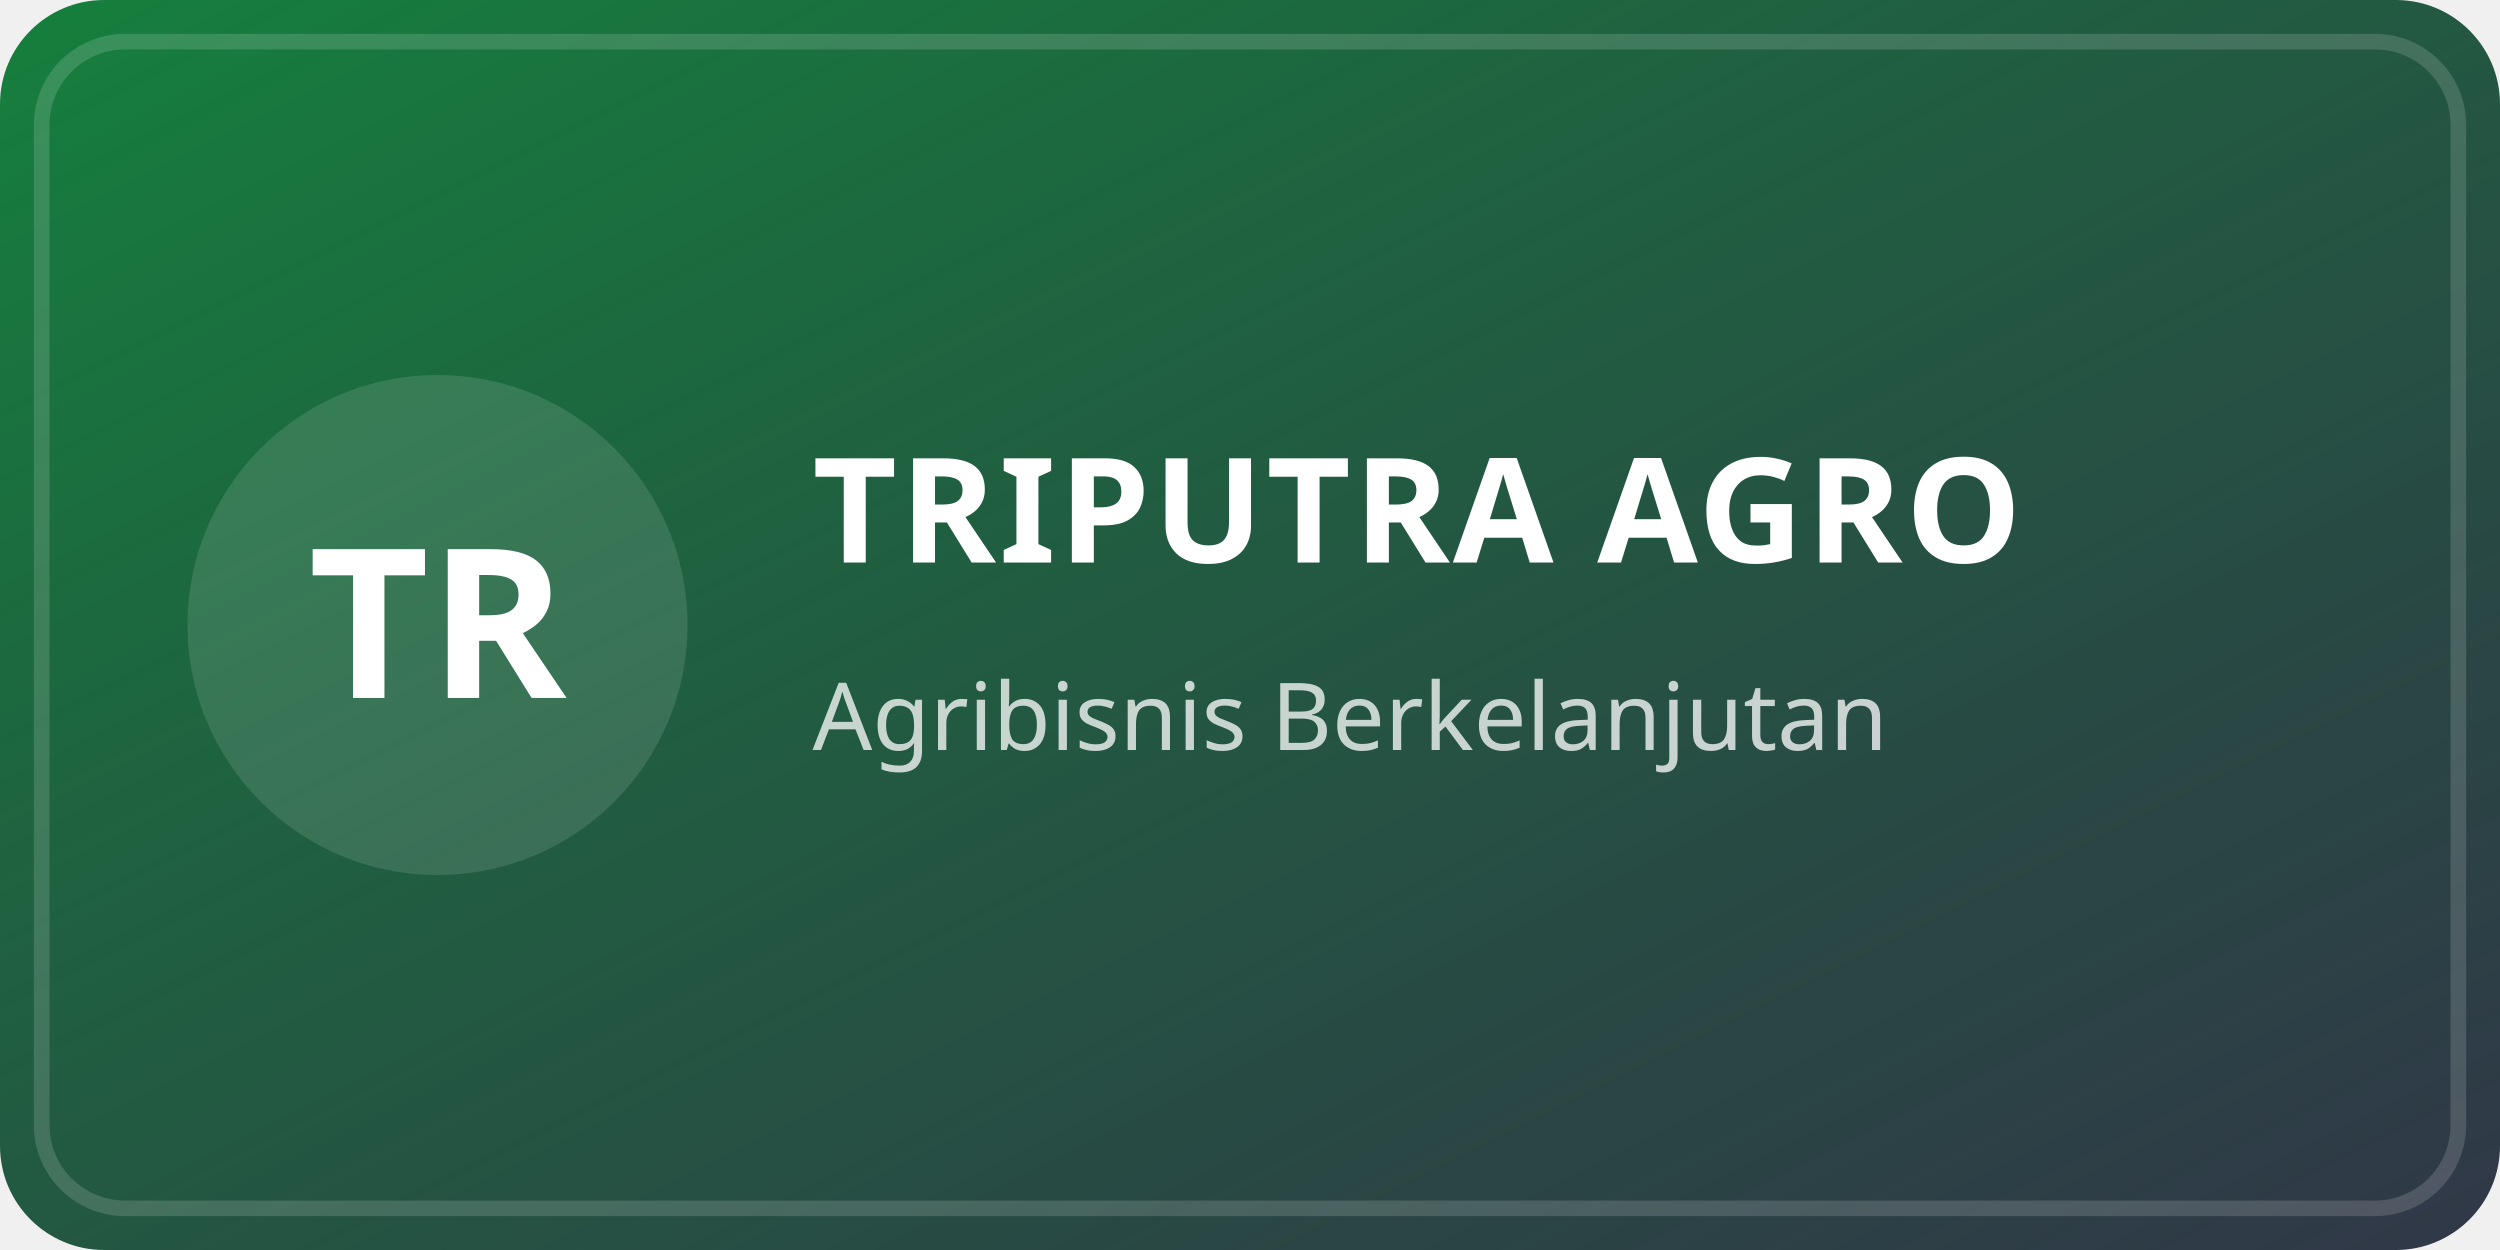
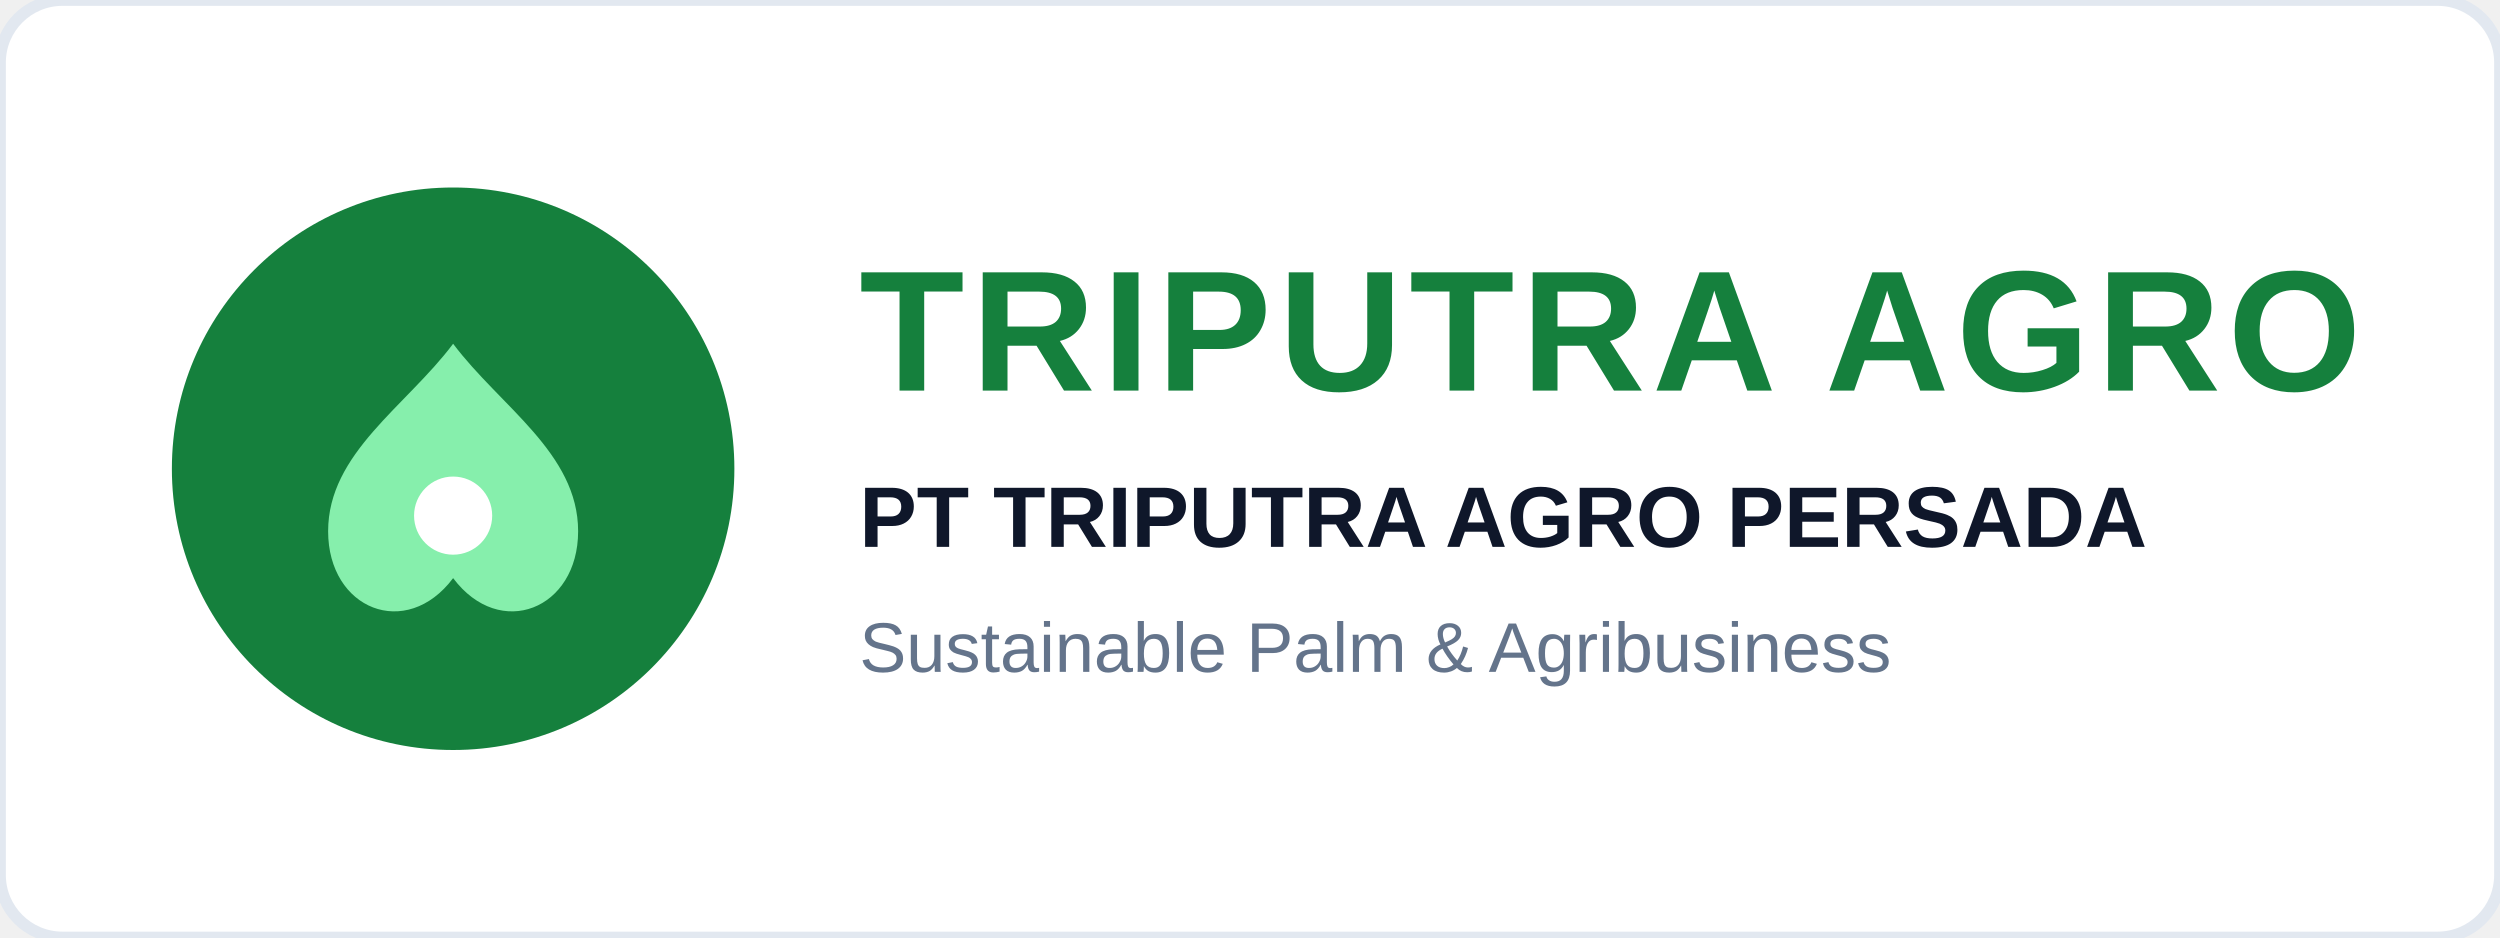
- <svg xmlns="http://www.w3.org/2000/svg" viewBox="0 0 240 120" width="240" height="120">
-   <defs>
-     <linearGradient id="grad-a0000001" x1="0%" y1="0%" x2="100%" y2="100%">
-       <stop offset="0%" stop-color="#15803D" />
-       <stop offset="100%" stop-color="#0F172A" stop-opacity="0.85" />
-     </linearGradient>
-   </defs>
-   <rect width="240" height="120" rx="10" fill="url(#grad-a0000001)" />
-   <rect x="4" y="4" width="232" height="112" rx="8" fill="none" stroke="rgba(255,255,255,0.15)" stroke-width="1.5" />
-   <circle cx="42" cy="60" r="24" fill="rgba(255,255,255,0.12)" />
-   <text x="42" y="67" font-family="'Plus Jakarta Sans', sans-serif" font-size="20" font-weight="800" fill="#FFFFFF" text-anchor="middle">TR</text>
-   <text x="78" y="54" font-family="'Plus Jakarta Sans', sans-serif" font-size="14" font-weight="800" fill="#FFFFFF" letter-spacing="0.02em">TRIPUTRA AGRO</text>
-   <text x="78" y="72" font-family="'Plus Jakarta Sans', sans-serif" font-size="9" font-weight="500" fill="rgba(255,255,255,0.75)">Agribisnis Berkelanjutan</text>
+ <svg xmlns="http://www.w3.org/2000/svg" viewBox="0 0 320 120" width="320" height="120">
+   <rect width="320" height="120" rx="8" fill="#FFFFFF" stroke="#E2E8F0" stroke-width="1.5" />
+   <g transform="translate(20, 22)">
+     <circle cx="38" cy="38" r="36" fill="#15803D" />
+     <path d="M38 22 C32 30, 22 36, 22 46 C22 56, 32 60, 38 52 C44 60, 54 56, 54 46 C54 36, 44 30, 38 22 Z" fill="#86EFAC" />
+     <circle cx="38" cy="44" r="5" fill="#FFFFFF" />
+   </g>
+   <text x="110" y="50" font-family="'Plus Jakarta Sans', Arial, sans-serif" font-size="22" font-weight="900" fill="#15803D" letter-spacing="0.04em">TRIPUTRA AGRO</text>
+   <text x="110" y="70" font-family="'Plus Jakarta Sans', Arial, sans-serif" font-size="11" font-weight="700" fill="#0F172A">PT TRIPUTRA AGRO PERSADA</text>
+   <text x="110" y="86" font-family="'Plus Jakarta Sans', Arial, sans-serif" font-size="9" font-weight="500" fill="#64748B">Sustainable Palm &amp; Agribusiness</text>
</svg>
